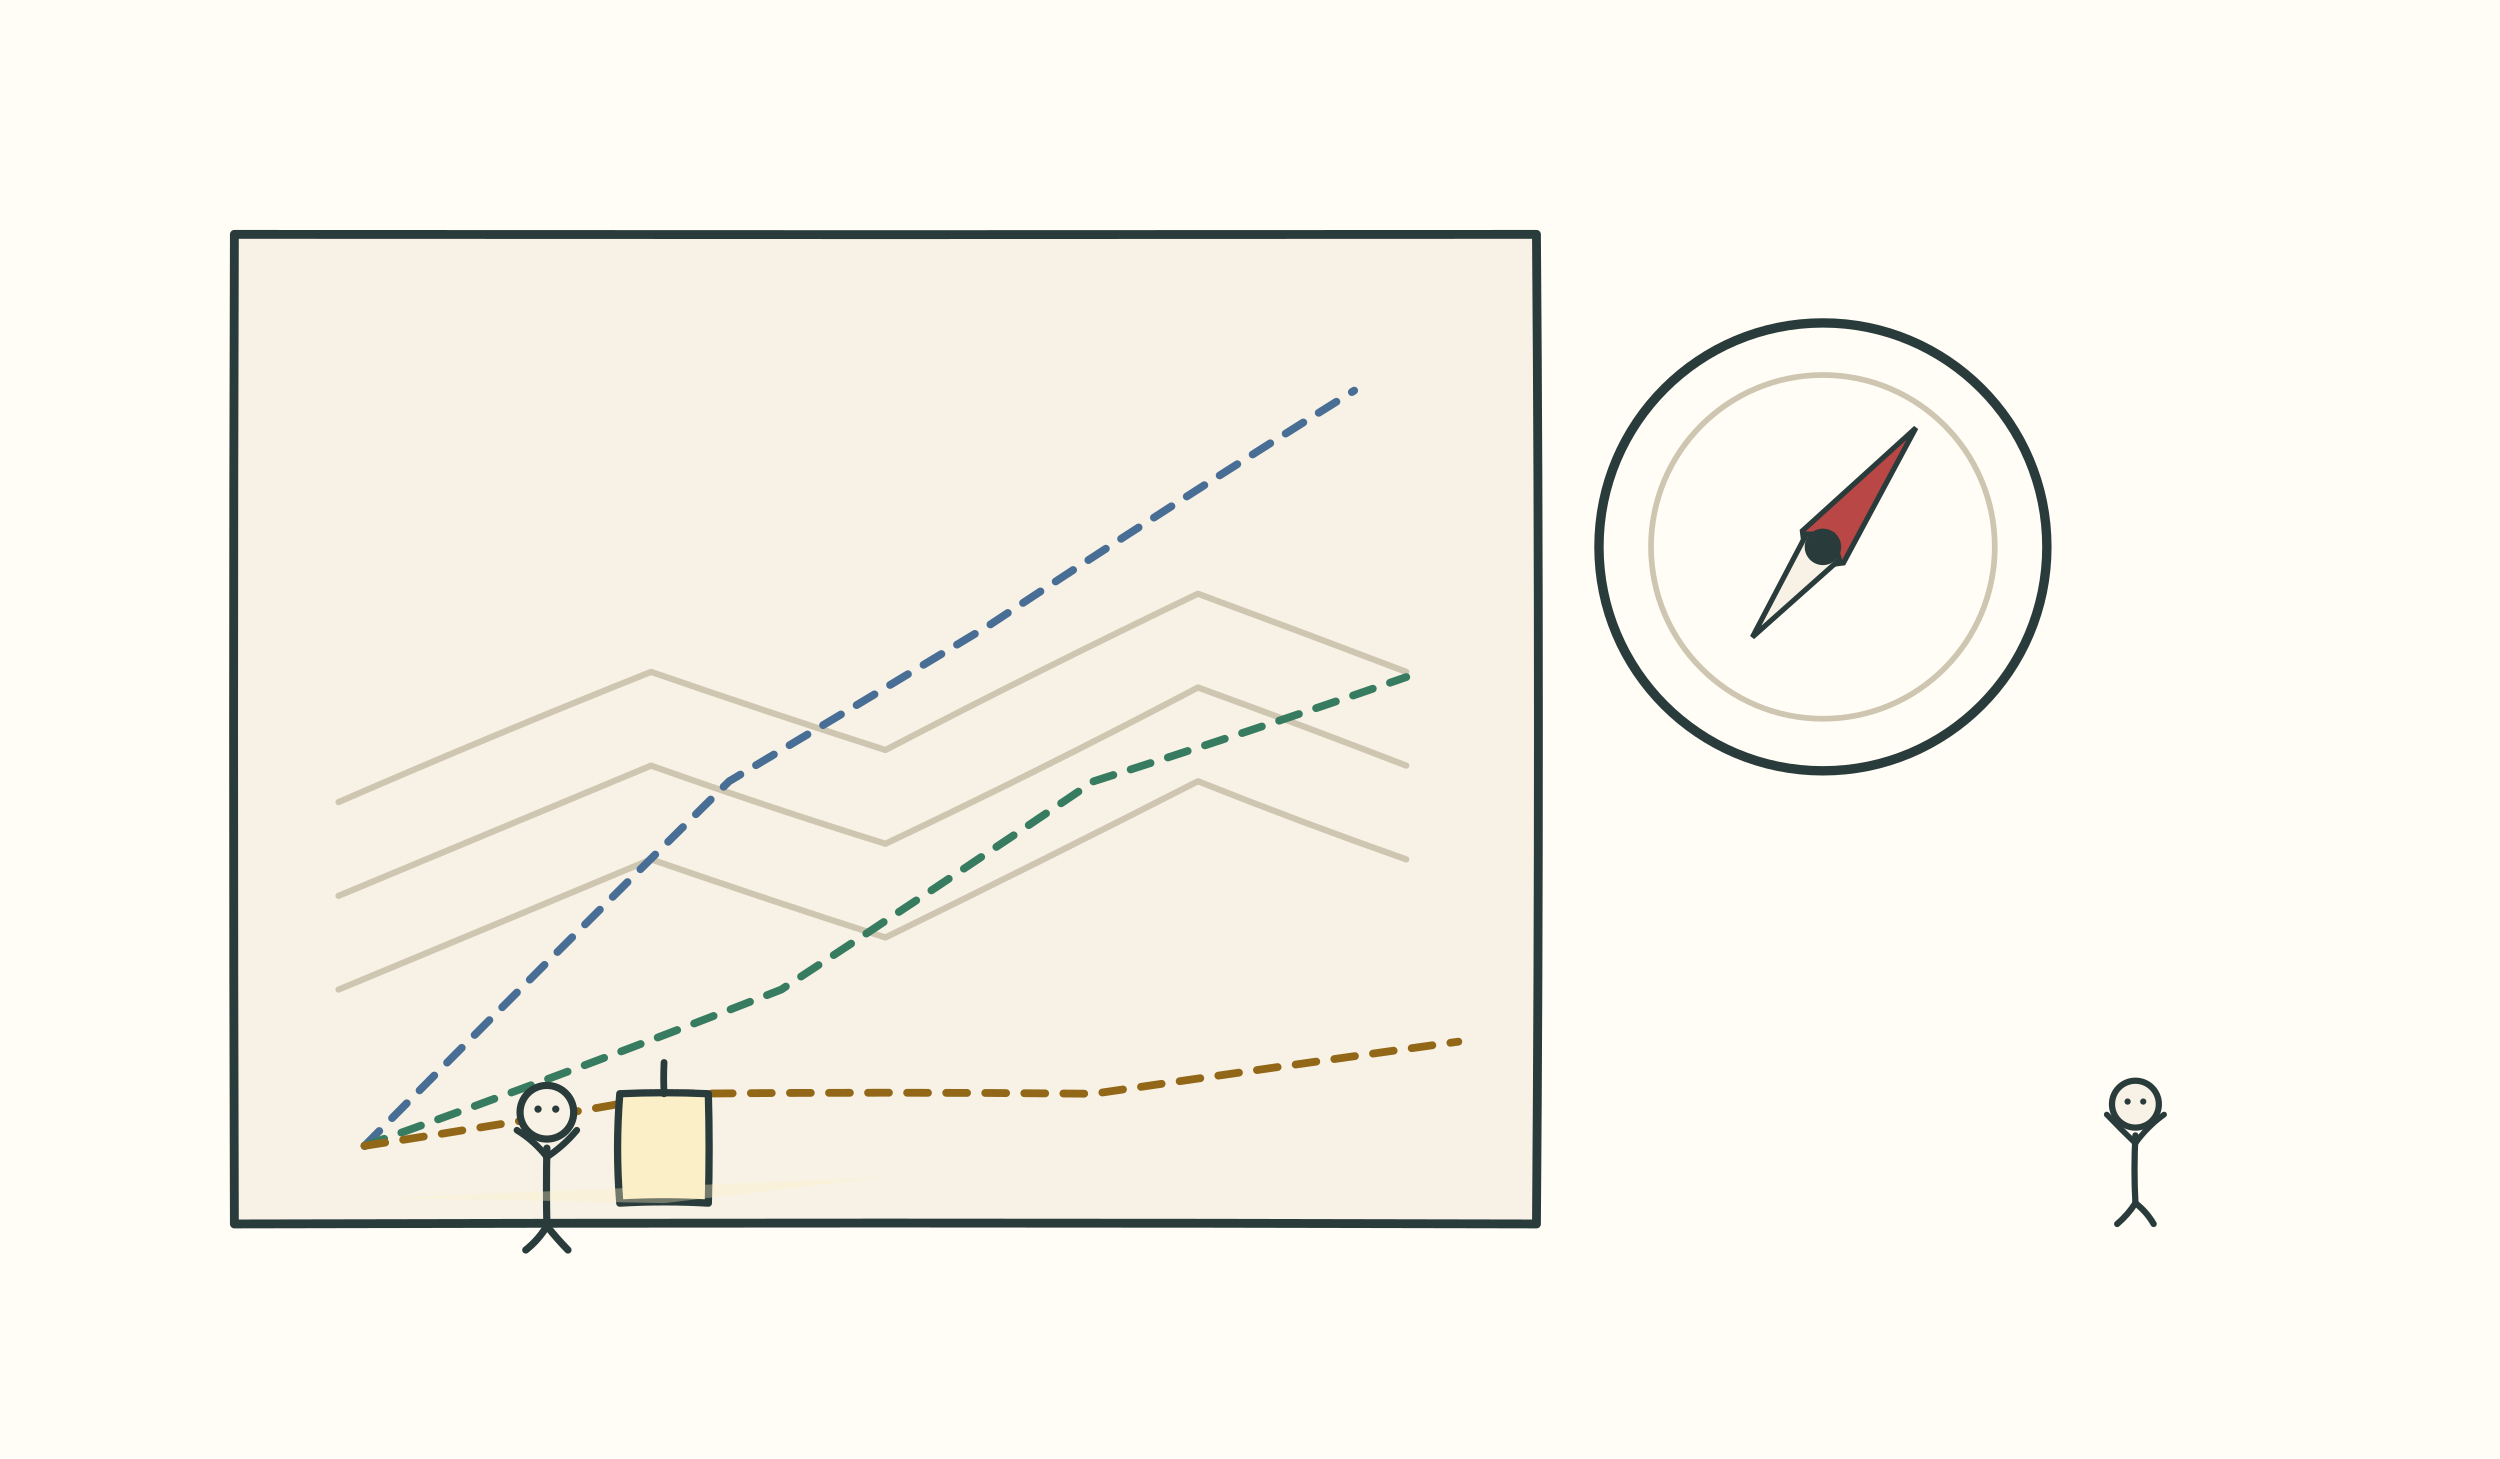
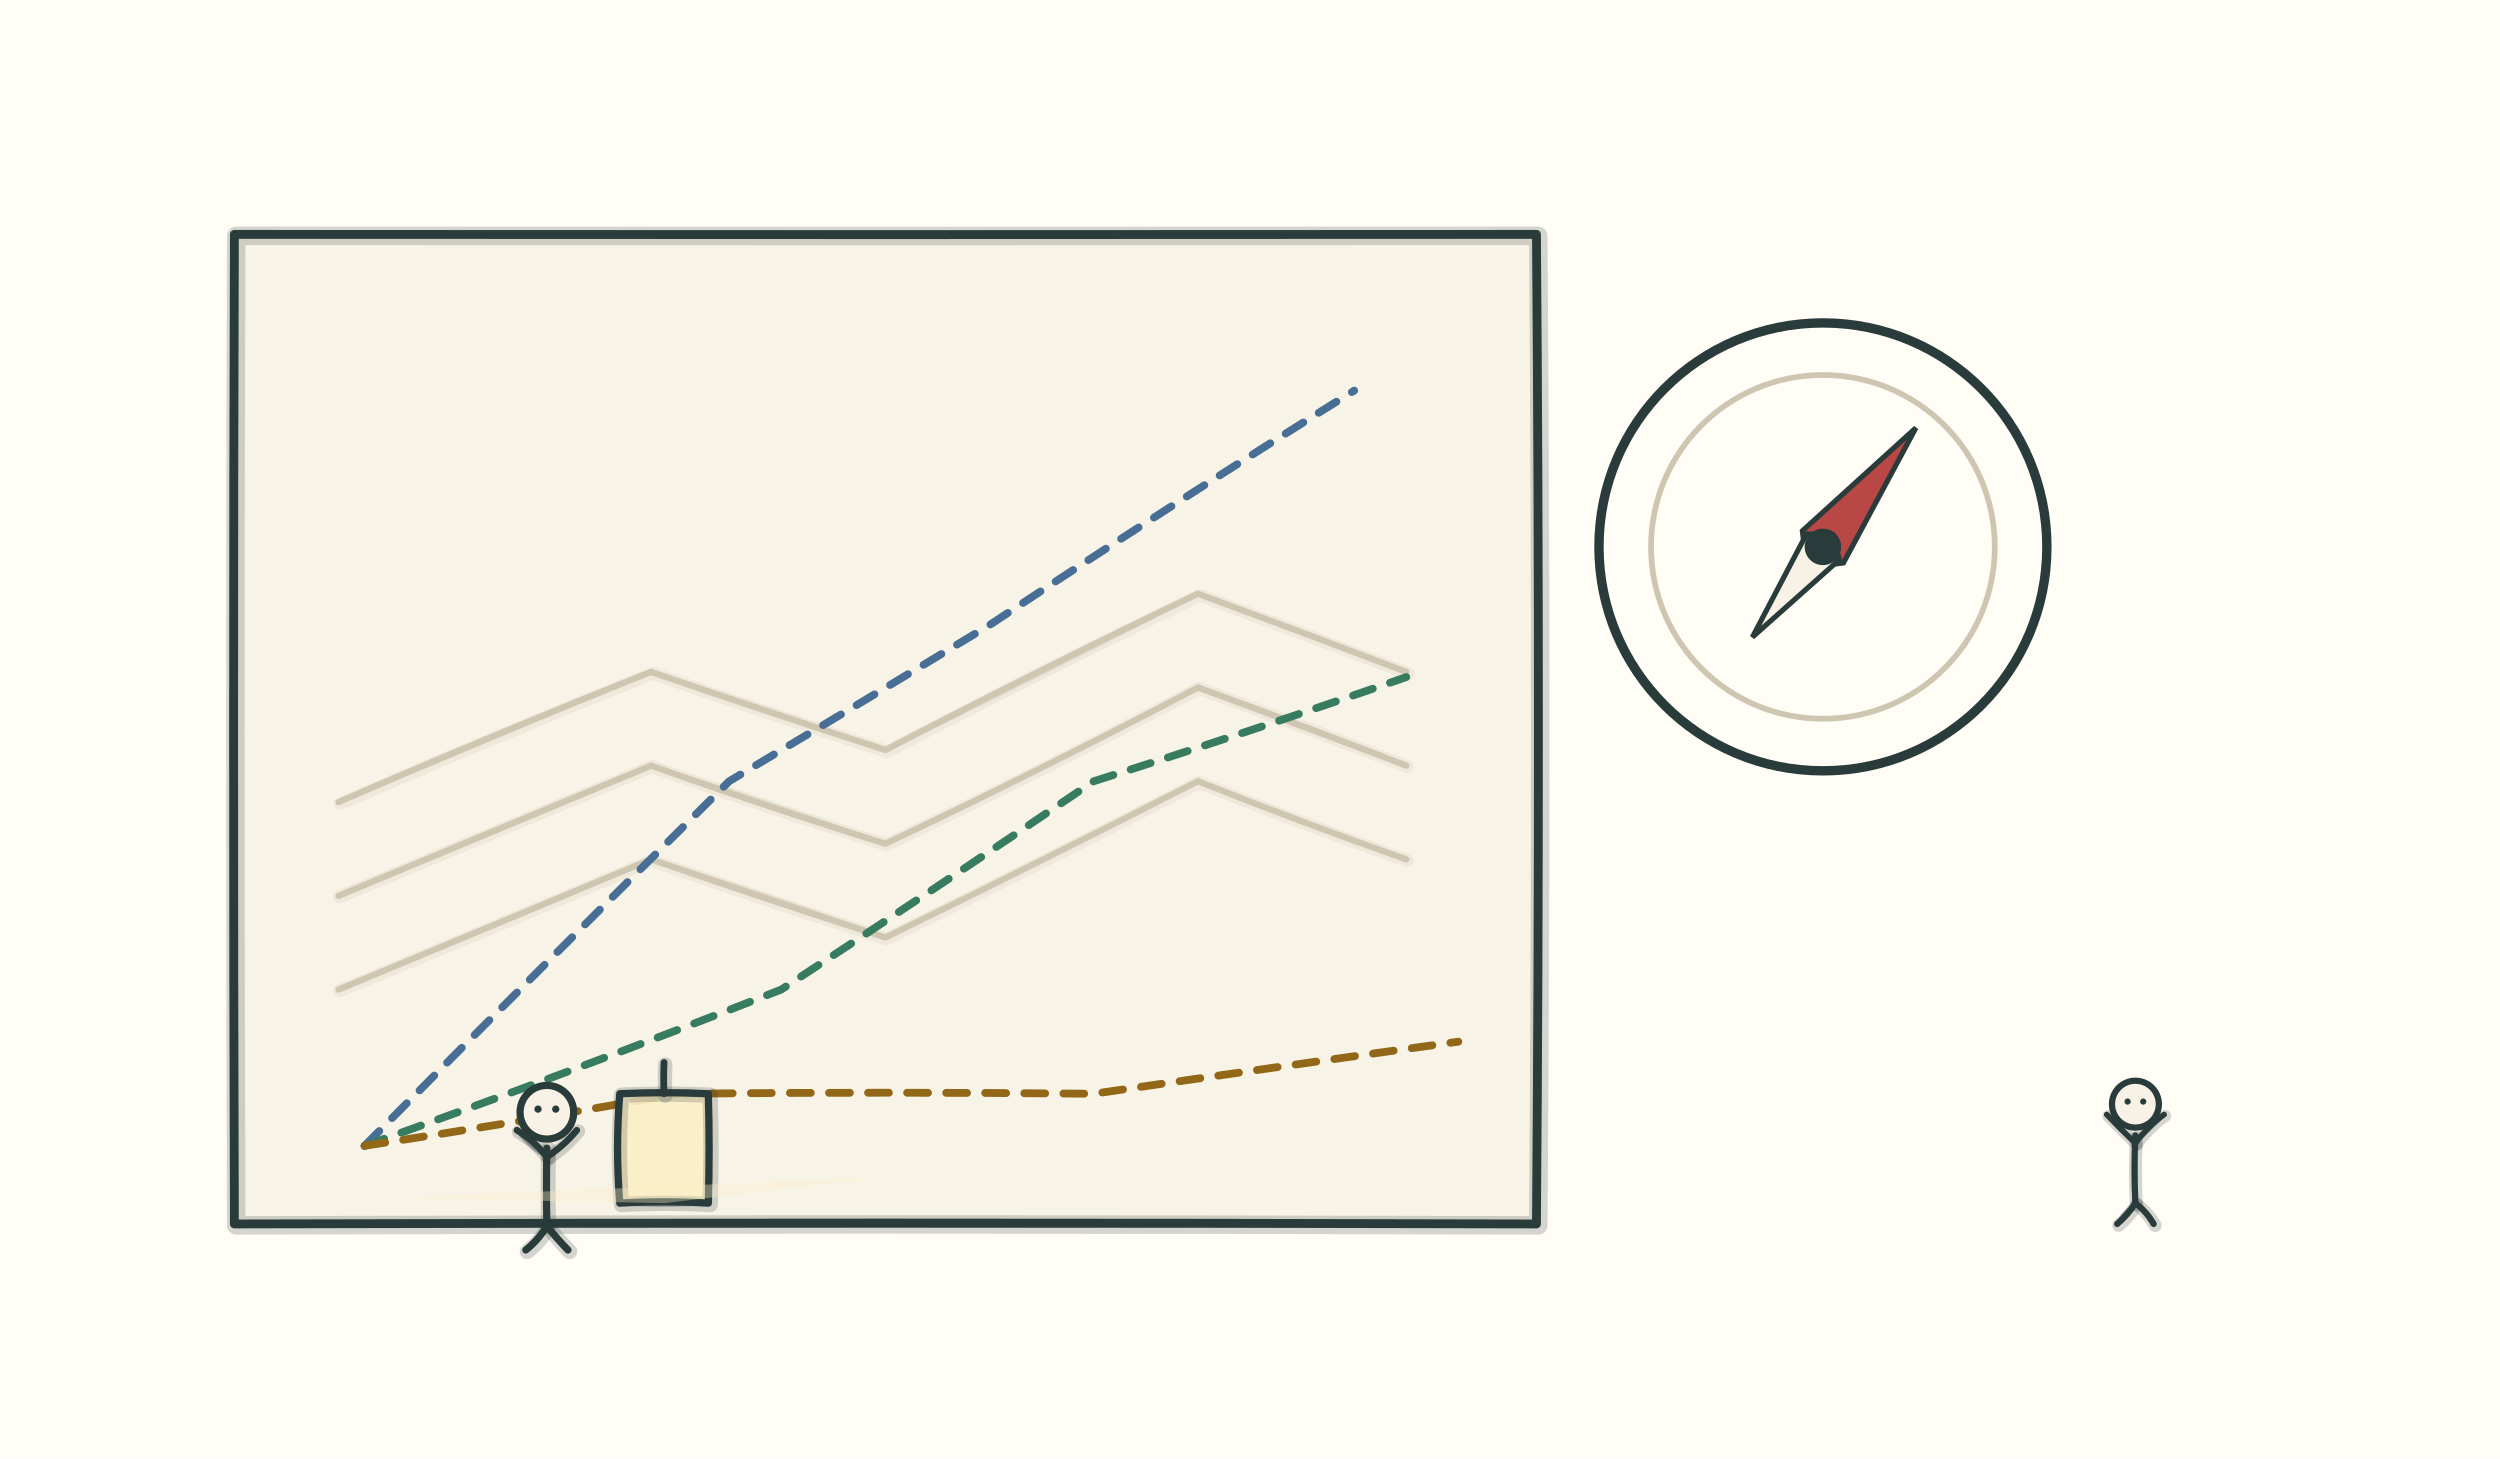
<svg xmlns="http://www.w3.org/2000/svg" viewBox="0 0 960 560" role="img" aria-labelledby="title desc">
  <defs>
    <pattern id="hatch-ink" width="7.0" height="7.0" patternUnits="userSpaceOnUse" patternTransform="rotate(45)">
      <line x1="0" y1="0" x2="0" y2="7.0" stroke="#293b3a" stroke-width="1.1" />
    </pattern>
    <pattern id="hatch-blue" width="7.0" height="7.0" patternUnits="userSpaceOnUse" patternTransform="rotate(45)">
      <line x1="0" y1="0" x2="0" y2="7.0" stroke="#496e96" stroke-width="1.1" />
    </pattern>
    <pattern id="hatch-red" width="8" height="8" patternUnits="userSpaceOnUse" patternTransform="rotate(45)">
      <line x1="0" y1="0" x2="0" y2="8" stroke="#b84745" stroke-width="1.1" />
    </pattern>
  </defs>
  <rect x="0" y="0" width="960" height="560" fill="#fffdf5" />
-   <path d="M 90.0 90.0 Q 340.0 90.2 590.0 90.0 Q 591.5 280.0 590.0 470.0 Q 340.0 469.3 90.0 470.0 Q 89.4 280.0 90.0 90.0" fill="#f7f2e5" stroke="#293b3a" stroke-width="3.4" stroke-linecap="round" stroke-linejoin="round" />
+   <path d="M 90.0 90.0 Q 340.0 90.2 590.0 90.0 Q 591.5 280.0 590.0 470.0 Q 340.0 469.3 90.0 470.0 Q 89.4 280.0 90.0 90.0" fill="#f7f2e5" opacity="0.45" transform="translate(-0.00 -0.24)" />
+   <path d="M 90.0 90.0 Q 340.0 90.2 590.0 90.0 Q 591.5 280.0 590.0 470.0 Q 340.0 469.3 90.0 470.0 Q 89.4 280.0 90.0 90.0" fill="#f7f2e5" opacity="0.85" />
+   <path d="M 90.0 90.0 Q 340.0 90.2 590.0 90.0 Q 591.5 280.0 590.0 470.0 Q 340.0 469.3 90.0 470.0 Q 89.4 280.0 90.0 90.0" fill="none" stroke="#293b3a" stroke-width="7.1" stroke-opacity="0.2" stroke-linecap="round" stroke-linejoin="round" transform="translate(0.69 0.54)" />
+   <path d="M 90.0 90.0 Q 340.0 89.0 590.0 90.0 Q 590.4 280.0 590.0 470.0 Q 340.0 471.0 90.0 470.0 Q 90.3 280.0 90.0 90.0" fill="none" stroke="#293b3a" stroke-width="2.1" stroke-opacity="0.42" stroke-linecap="round" stroke-linejoin="round" />
+   <path d="M 90.0 90.0 Q 340.0 90.2 590.0 90.0 Q 591.5 280.0 590.0 470.0 Q 340.0 469.3 90.0 470.0 Q 89.4 280.0 90.0 90.0" fill="none" stroke="#293b3a" stroke-width="3.4" stroke-linecap="round" stroke-linejoin="round" />
+   <path d="M 130.0 380.0 Q 190.0 355.1 250.0 330.0 Q 294.8 345.5 340.0 360.0 Q 400.3 330.5 460.0 300.0 Q 499.7 315.8 540.0 330.0" fill="none" stroke="#cfc6b2" stroke-width="5.0" stroke-opacity="0.2" stroke-linecap="round" stroke-linejoin="round" transform="translate(0.39 0.49)" />
+   <path d="M 130.0 380.0 Q 189.9 354.7 250.0 330.0 Q 295.5 343.6 340.0 360.0 Q 400.4 330.9 460.0 300.0 Q 499.9 315.3 540.0 330.0" fill="none" stroke="#cfc6b2" stroke-width="1.5" stroke-opacity="0.42" stroke-linecap="round" stroke-linejoin="round" />
  <path d="M 130.0 380.0 Q 190.0 355.1 250.0 330.0 Q 294.8 345.5 340.0 360.0 Q 400.3 330.5 460.0 300.0 Q 499.7 315.8 540.0 330.0" fill="none" stroke="#cfc6b2" stroke-width="2.4" stroke-linecap="round" stroke-linejoin="round" />
+   <path d="M 130.0 344.0 Q 190.0 319.0 250.0 294.0 Q 294.7 309.9 340.0 324.0 Q 400.6 295.3 460.0 264.0 Q 500.2 278.6 540.0 294.0" fill="none" stroke="#cfc6b2" stroke-width="5.0" stroke-opacity="0.2" stroke-linecap="round" stroke-linejoin="round" transform="translate(0.40 0.35)" />
+   <path d="M 130.0 344.0 Q 189.6 318.0 250.0 294.0 Q 295.3 308.1 340.0 324.0 Q 400.6 295.3 460.0 264.0 Q 499.7 279.9 540.0 294.0" fill="none" stroke="#cfc6b2" stroke-width="1.5" stroke-opacity="0.42" stroke-linecap="round" stroke-linejoin="round" />
  <path d="M 130.0 344.0 Q 190.0 319.0 250.0 294.0 Q 294.7 309.9 340.0 324.0 Q 400.6 295.3 460.0 264.0 Q 500.2 278.6 540.0 294.0" fill="none" stroke="#cfc6b2" stroke-width="2.4" stroke-linecap="round" stroke-linejoin="round" />
+   <path d="M 130.0 308.0 Q 189.6 282.1 250.0 258.0 Q 294.8 273.5 340.0 288.0 Q 399.5 257.0 460.0 228.0 Q 500.1 242.8 540.0 258.0" fill="none" stroke="#cfc6b2" stroke-width="5.0" stroke-opacity="0.2" stroke-linecap="round" stroke-linejoin="round" transform="translate(0.69 0.60)" />
+   <path d="M 130.0 308.0 Q 190.1 283.3 250.0 258.0 Q 295.3 272.1 340.0 288.0 Q 400.5 258.9 460.0 228.0 Q 500.3 242.3 540.0 258.0" fill="none" stroke="#cfc6b2" stroke-width="1.5" stroke-opacity="0.42" stroke-linecap="round" stroke-linejoin="round" />
  <path d="M 130.0 308.0 Q 189.6 282.1 250.0 258.0 Q 294.8 273.5 340.0 288.0 Q 399.5 257.0 460.0 228.0 Q 500.1 242.8 540.0 258.0" fill="none" stroke="#cfc6b2" stroke-width="2.4" stroke-linecap="round" stroke-linejoin="round" />
  <path d="M 140.0 440.0 Q 209.6 369.6 280.0 300.0 Q 330.1 270.2 380.0 240.0 Q 449.4 194.0 520.0 150.0" fill="none" stroke="#496e96" stroke-width="3" stroke-linecap="round" stroke-linejoin="round" stroke-dasharray="8 7" />
  <path d="M 140.0 440.0 Q 220.5 411.3 300.0 380.0 Q 360.3 340.5 420.0 300.0 Q 480.3 280.9 540.0 260.0" fill="none" stroke="#377b60" stroke-width="3" stroke-linecap="round" stroke-linejoin="round" stroke-dasharray="8 7" />
  <path d="M 140.0 440.0 Q 200.1 430.8 260.0 420.0 Q 340.0 419.2 420.0 420.0 Q 490.0 409.7 560.0 400.0" fill="none" stroke="#926717" stroke-width="3" stroke-linecap="round" stroke-linejoin="round" stroke-dasharray="8 7" />
  <circle cx="700" cy="210" r="86" fill="#fffdf5" stroke="#293b3a" stroke-width="3.6" />
  <circle cx="700" cy="210" r="66" fill="none" stroke="#cfc6b2" stroke-width="2.2" />
  <g transform="rotate(38 700 210)">
    <path d="M 700 152 L 710 210 L 700 220 L 690 210 Z" fill="#b84745" stroke="#293b3a" stroke-width="2" />
    <path d="M 700 254 L 708 210 L 700 204 L 692 210 Z" fill="#f7f2e5" stroke="#293b3a" stroke-width="2" />
  </g>
  <circle cx="700" cy="210" r="7" fill="#293b3a" />
  <circle cx="210.0" cy="427.1" r="10.3" fill="#f7f2e5" stroke="#293b3a" stroke-width="2.76" />
  <circle cx="206.6" cy="425.9" r="1.4" fill="#293b3a" />
  <circle cx="213.4" cy="425.9" r="1.4" fill="#293b3a" />
+   <path d="M 210.0 470.8 Q 209.7 455.9 210.0 440.9" fill="none" stroke="#293b3a" stroke-width="5.8" stroke-opacity="0.2" stroke-linecap="round" stroke-linejoin="round" transform="translate(0.61 0.35)" />
+   <path d="M 210.0 470.8 Q 209.6 455.9 210.0 440.9" fill="none" stroke="#293b3a" stroke-width="1.7" stroke-opacity="0.42" stroke-linecap="round" stroke-linejoin="round" />
  <path d="M 210.0 470.8 Q 209.7 455.9 210.0 440.9" fill="none" stroke="#293b3a" stroke-width="2.76" stroke-linecap="round" stroke-linejoin="round" />
+   <path d="M 210.0 444.3 Q 216.5 440.0 221.5 434.0" fill="none" stroke="#293b3a" stroke-width="5.3" stroke-opacity="0.2" stroke-linecap="round" stroke-linejoin="round" transform="translate(0.55 0.37)" />
+   <path d="M 210.0 444.3 Q 216.0 439.5 221.5 434.0" fill="none" stroke="#293b3a" stroke-width="1.6" stroke-opacity="0.42" stroke-linecap="round" stroke-linejoin="round" />
  <path d="M 210.0 444.3 Q 216.5 440.0 221.5 434.0" fill="none" stroke="#293b3a" stroke-width="2.53" stroke-linecap="round" stroke-linejoin="round" />
+   <path d="M 210.0 444.3 Q 205.2 438.1 198.5 434.0" fill="none" stroke="#293b3a" stroke-width="5.3" stroke-opacity="0.2" stroke-linecap="round" stroke-linejoin="round" transform="translate(0.69 0.60)" />
+   <path d="M 210.0 444.3 Q 203.3 440.2 198.5 434.0" fill="none" stroke="#293b3a" stroke-width="1.6" stroke-opacity="0.42" stroke-linecap="round" stroke-linejoin="round" />
  <path d="M 210.0 444.3 Q 205.2 438.1 198.5 434.0" fill="none" stroke="#293b3a" stroke-width="2.53" stroke-linecap="round" stroke-linejoin="round" />
+   <path d="M 210.0 470.8 Q 213.8 475.6 218.1 480.0" fill="none" stroke="#293b3a" stroke-width="5.8" stroke-opacity="0.2" stroke-linecap="round" stroke-linejoin="round" transform="translate(0.66 0.59)" />
+   <path d="M 210.0 470.8 Q 214.4 475.1 218.1 480.0" fill="none" stroke="#293b3a" stroke-width="1.7" stroke-opacity="0.42" stroke-linecap="round" stroke-linejoin="round" />
  <path d="M 210.0 470.8 Q 213.8 475.6 218.1 480.0" fill="none" stroke="#293b3a" stroke-width="2.76" stroke-linecap="round" stroke-linejoin="round" />
+   <path d="M 210.0 470.8 Q 206.8 476.1 201.9 480.0" fill="none" stroke="#293b3a" stroke-width="5.8" stroke-opacity="0.2" stroke-linecap="round" stroke-linejoin="round" transform="translate(0.56 0.64)" />
+   <path d="M 210.0 470.8 Q 206.2 475.6 201.9 480.0" fill="none" stroke="#293b3a" stroke-width="1.7" stroke-opacity="0.42" stroke-linecap="round" stroke-linejoin="round" />
  <path d="M 210.0 470.8 Q 206.8 476.1 201.9 480.0" fill="none" stroke="#293b3a" stroke-width="2.76" stroke-linecap="round" stroke-linejoin="round" />
-   <path d="M 238.0 420.0 Q 255.0 419.2 272.0 420.0 Q 272.6 441.0 272.0 462.0 Q 255.0 461.0 238.0 462.0 Q 236.3 441.0 238.0 420.0" fill="#fbefc7" stroke="#293b3a" stroke-width="2.8" stroke-linecap="round" stroke-linejoin="round" />
+   <path d="M 238.0 420.0 Q 255.0 419.2 272.0 420.0 Q 272.6 441.0 272.0 462.0 Q 255.0 461.0 238.0 462.0 Q 236.3 441.0 238.0 420.0" fill="#fbefc7" opacity="0.45" transform="translate(-0.47 -0.31)" />
+   <path d="M 238.0 420.0 Q 255.0 419.2 272.0 420.0 Q 272.6 441.0 272.0 462.0 Q 255.0 461.0 238.0 462.0 Q 236.3 441.0 238.0 420.0" fill="#fbefc7" opacity="0.85" />
+   <path d="M 238.0 420.0 Q 255.0 419.2 272.0 420.0 Q 272.6 441.0 272.0 462.0 Q 255.0 461.0 238.0 462.0 Q 236.3 441.0 238.0 420.0" fill="none" stroke="#293b3a" stroke-width="5.9" stroke-opacity="0.2" stroke-linecap="round" stroke-linejoin="round" transform="translate(0.70 0.55)" />
+   <path d="M 238.0 420.0 Q 255.0 419.7 272.0 420.0 Q 272.5 441.0 272.0 462.0 Q 255.0 463.0 238.0 462.0 Q 236.7 441.0 238.0 420.0" fill="none" stroke="#293b3a" stroke-width="1.7" stroke-opacity="0.42" stroke-linecap="round" stroke-linejoin="round" />
+   <path d="M 238.0 420.0 Q 255.0 419.2 272.0 420.0 Q 272.6 441.0 272.0 462.0 Q 255.0 461.0 238.0 462.0 Q 236.3 441.0 238.0 420.0" fill="none" stroke="#293b3a" stroke-width="2.8" stroke-linecap="round" stroke-linejoin="round" />
+   <path d="M 255.0 420.0 Q 254.7 414.0 255.0 408.0" fill="none" stroke="#293b3a" stroke-width="5.5" stroke-opacity="0.2" stroke-linecap="round" stroke-linejoin="round" transform="translate(0.47 0.74)" />
+   <path d="M 255.0 420.0 Q 255.4 414.0 255.0 408.0" fill="none" stroke="#293b3a" stroke-width="1.6" stroke-opacity="0.42" stroke-linecap="round" stroke-linejoin="round" />
  <path d="M 255.0 420.0 Q 254.7 414.0 255.0 408.0" fill="none" stroke="#293b3a" stroke-width="2.6" stroke-linecap="round" stroke-linejoin="round" />
  <path d="M 255 462 L 150 460 L 340 452 Z" fill="#fbefc7" opacity="0.35" />
  <circle cx="820.0" cy="424.0" r="9.0" fill="#f7f2e5" stroke="#293b3a" stroke-width="2.4" />
  <circle cx="817.0" cy="423.0" r="1.2" fill="#293b3a" />
  <circle cx="823.0" cy="423.0" r="1.2" fill="#293b3a" />
+   <path d="M 820.0 462.0 Q 819.3 449.0 820.0 436.0" fill="none" stroke="#293b3a" stroke-width="5.0" stroke-opacity="0.2" stroke-linecap="round" stroke-linejoin="round" transform="translate(0.35 0.70)" />
+   <path d="M 820.0 462.0 Q 820.1 449.0 820.0 436.0" fill="none" stroke="#293b3a" stroke-width="1.5" stroke-opacity="0.42" stroke-linecap="round" stroke-linejoin="round" />
  <path d="M 820.0 462.0 Q 819.3 449.0 820.0 436.0" fill="none" stroke="#293b3a" stroke-width="2.4" stroke-linecap="round" stroke-linejoin="round" />
+   <path d="M 820.0 439.0 Q 824.6 432.6 831.0 428.0" fill="none" stroke="#293b3a" stroke-width="4.6" stroke-opacity="0.2" stroke-linecap="round" stroke-linejoin="round" transform="translate(0.45 0.49)" />
+   <path d="M 820.0 439.0 Q 825.6 433.6 831.0 428.0" fill="none" stroke="#293b3a" stroke-width="1.4" stroke-opacity="0.42" stroke-linecap="round" stroke-linejoin="round" />
  <path d="M 820.0 439.0 Q 824.6 432.6 831.0 428.0" fill="none" stroke="#293b3a" stroke-width="2.2" stroke-linecap="round" stroke-linejoin="round" />
+   <path d="M 820.0 439.0 Q 814.4 433.6 809.0 428.0" fill="none" stroke="#293b3a" stroke-width="4.6" stroke-opacity="0.2" stroke-linecap="round" stroke-linejoin="round" transform="translate(0.65 0.63)" />
+   <path d="M 820.0 439.0 Q 813.9 434.1 809.0 428.0" fill="none" stroke="#293b3a" stroke-width="1.4" stroke-opacity="0.42" stroke-linecap="round" stroke-linejoin="round" />
  <path d="M 820.0 439.0 Q 814.4 433.6 809.0 428.0" fill="none" stroke="#293b3a" stroke-width="2.2" stroke-linecap="round" stroke-linejoin="round" />
+   <path d="M 820.0 462.0 Q 824.3 465.3 827.0 470.0" fill="none" stroke="#293b3a" stroke-width="5.0" stroke-opacity="0.2" stroke-linecap="round" stroke-linejoin="round" transform="translate(0.60 0.57)" />
+   <path d="M 820.0 462.0 Q 824.3 465.3 827.0 470.0" fill="none" stroke="#293b3a" stroke-width="1.5" stroke-opacity="0.42" stroke-linecap="round" stroke-linejoin="round" />
  <path d="M 820.0 462.0 Q 824.3 465.3 827.0 470.0" fill="none" stroke="#293b3a" stroke-width="2.4" stroke-linecap="round" stroke-linejoin="round" />
+   <path d="M 820.0 462.0 Q 817.1 466.5 813.0 470.0" fill="none" stroke="#293b3a" stroke-width="5.0" stroke-opacity="0.2" stroke-linecap="round" stroke-linejoin="round" transform="translate(0.57 0.53)" />
+   <path d="M 820.0 462.0 Q 815.8 465.4 813.0 470.0" fill="none" stroke="#293b3a" stroke-width="1.5" stroke-opacity="0.42" stroke-linecap="round" stroke-linejoin="round" />
  <path d="M 820.0 462.0 Q 817.1 466.5 813.0 470.0" fill="none" stroke="#293b3a" stroke-width="2.4" stroke-linecap="round" stroke-linejoin="round" />
</svg>
